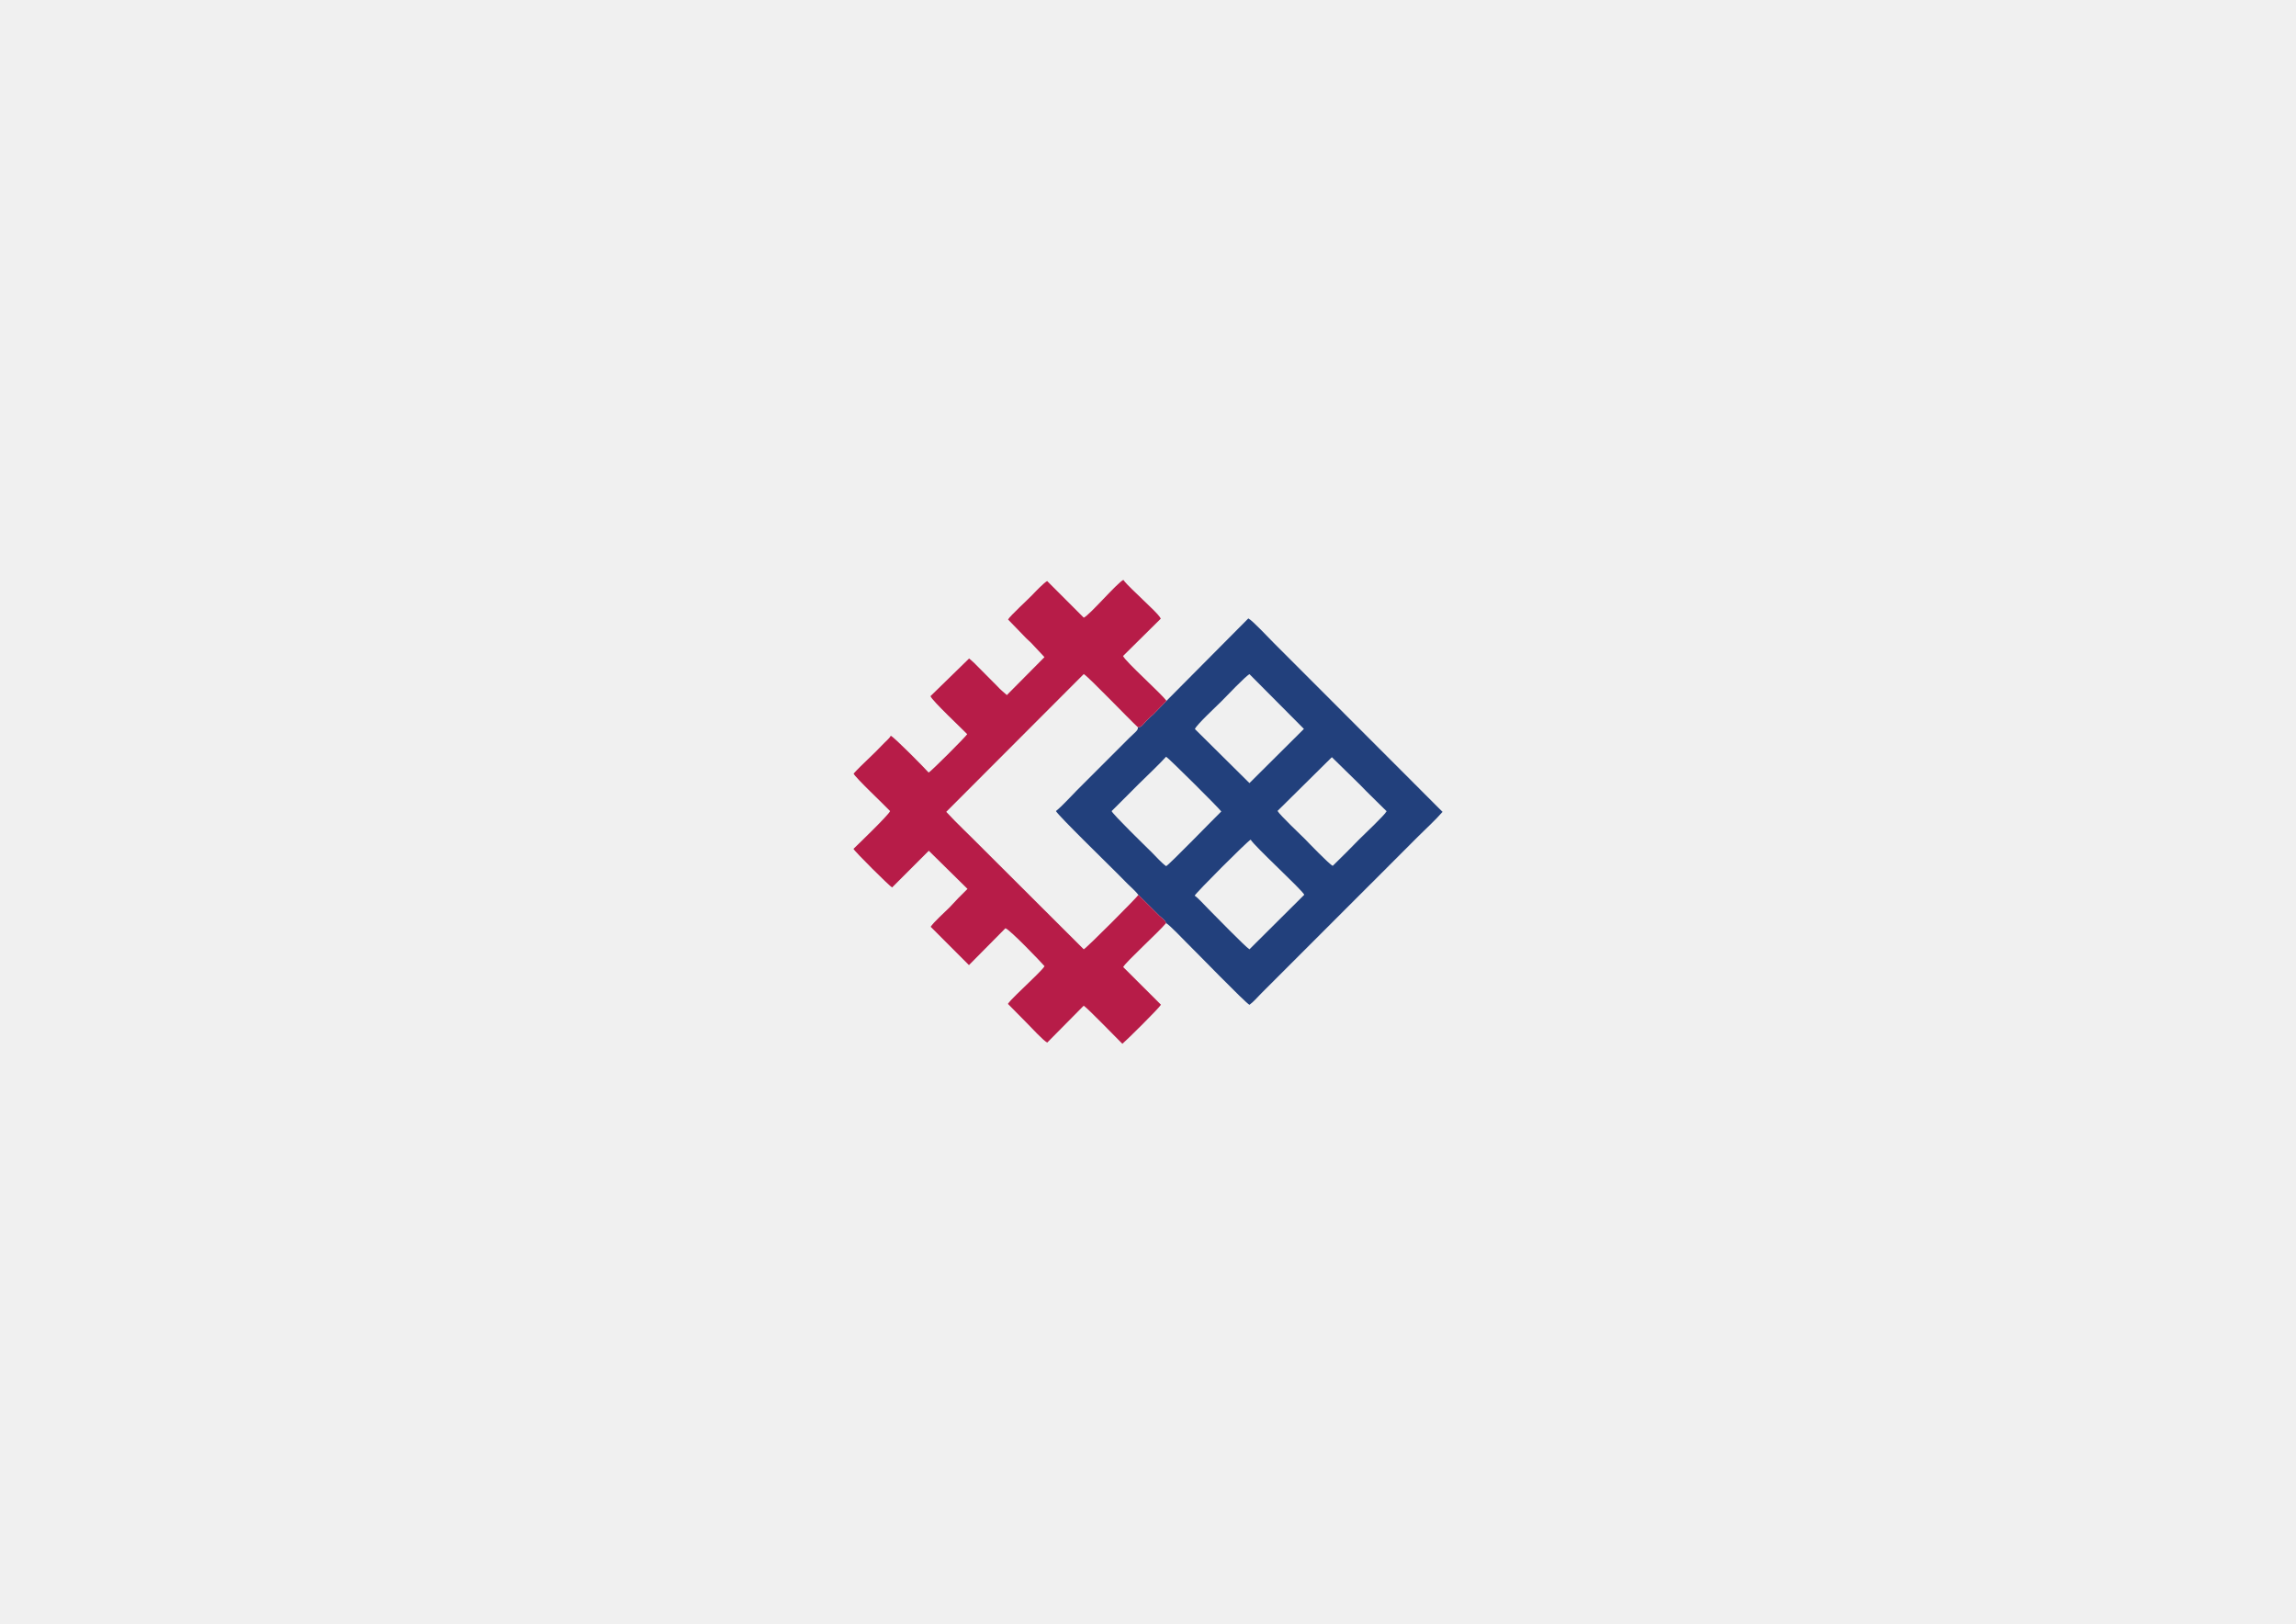
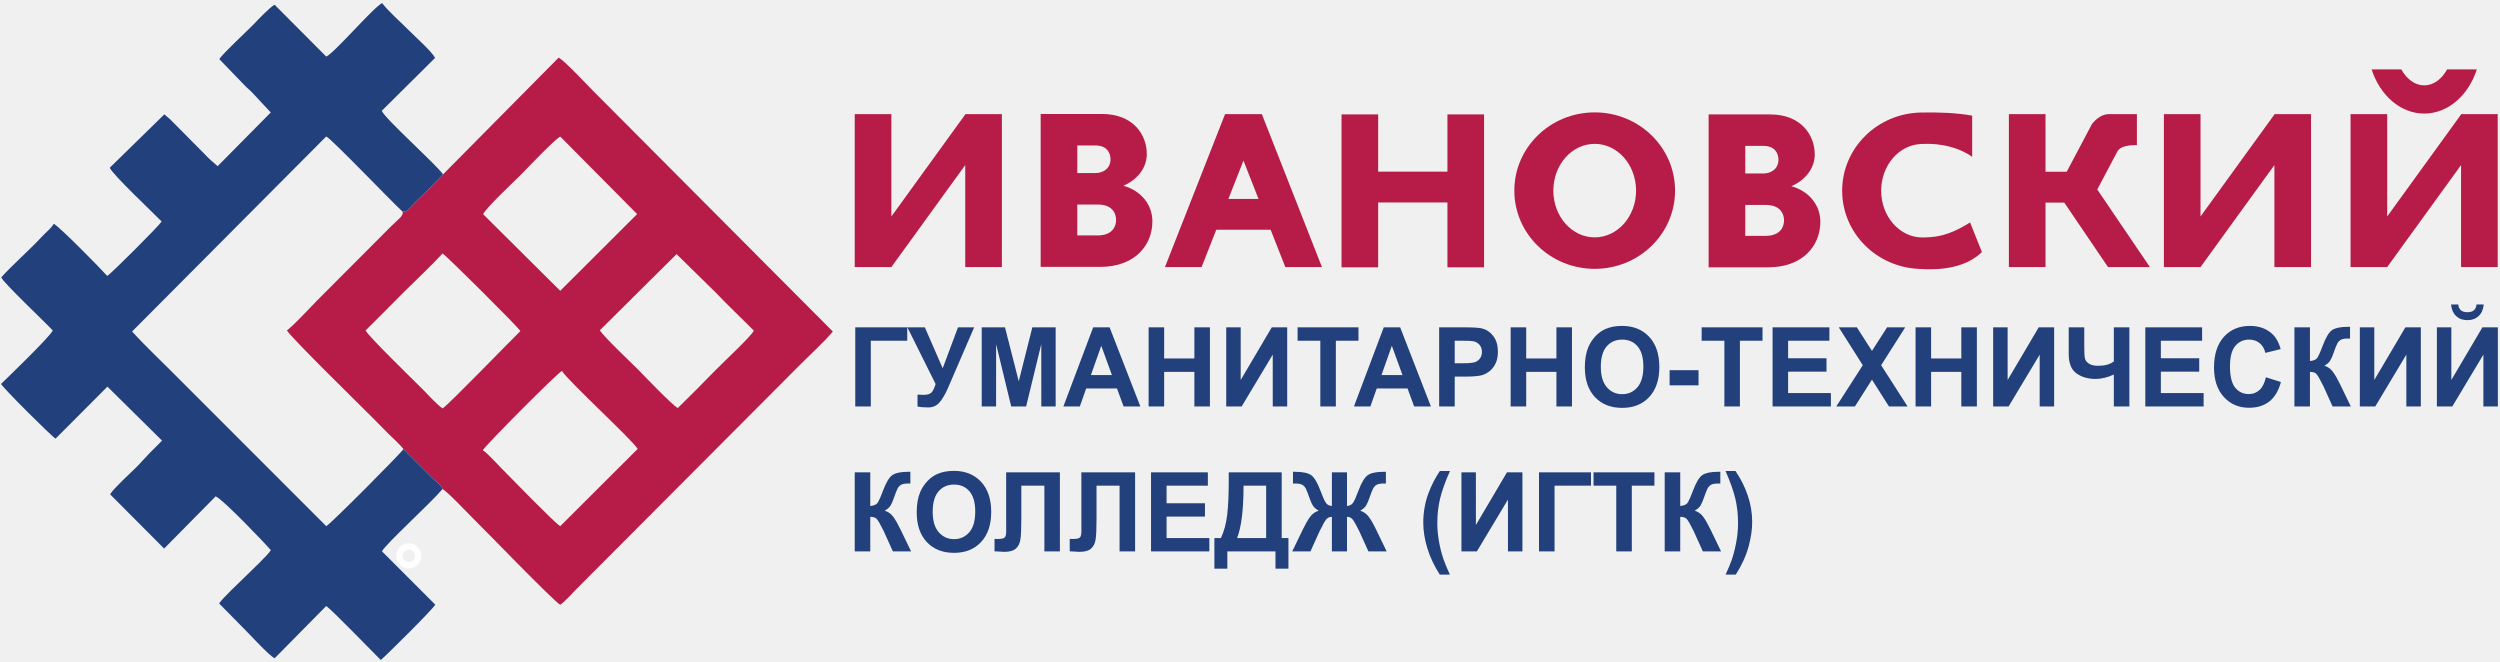
- <svg xmlns="http://www.w3.org/2000/svg" xml:space="preserve" width="297mm" height="210mm" version="1.1" style="shape-rendering:geometricPrecision; text-rendering:geometricPrecision; image-rendering:optimizeQuality; fill-rule:evenodd; clip-rule:evenodd" viewBox="0 0 29700 21000">
+ <svg xmlns="http://www.w3.org/2000/svg" width="310" height="82" viewBox="0 0 310 82" fill="none">
+   <g clip-path="url(#clip0_624_5265)">
+     <path fill-rule="evenodd" clip-rule="evenodd" d="M54.938 21.621L52.585 24.047C52.487 24.13 52.429 24.166 52.317 24.259L51.358 25.192C50.743 25.839 50.59 26.261 49.919 26.243C50.092 26.754 49.286 27.265 48.453 28.1C47.811 28.742 47.291 29.267 46.649 29.912L39.28 37.302C38.18 38.413 36.708 40.064 35.582 40.974C36.013 41.798 44.898 50.482 46.33 51.93C46.975 52.581 47.484 53.102 48.131 53.753C48.692 54.319 49.583 55.084 50.022 55.693L53.683 59.346C54.059 59.71 54.718 60.113 54.867 60.649C55.47 60.936 57.93 63.569 58.572 64.194C60.044 65.629 68.694 74.596 69.467 74.992C70.142 74.518 70.915 73.607 71.546 72.975L94.84 49.614C96.285 48.164 97.618 46.827 99.069 45.369C100.433 43.999 102.069 42.525 103.274 41.112L73.702 11.429C72.943 10.668 69.983 7.492 69.271 7.147L54.938 21.621ZM74.385 40.95C74.79 41.696 78.603 45.288 79.181 45.883C79.633 46.348 83.439 50.335 84.053 50.591C85.664 49.022 87.179 47.488 88.754 45.872C89.611 44.992 93.09 41.76 93.481 41C91.885 39.397 90.32 37.924 88.755 36.283L83.896 31.513L74.385 40.95ZM59.874 55.824C60.524 56.268 61.609 57.501 62.253 58.144C63.363 59.252 68.705 64.78 69.467 65.246L79.071 55.665C78.53 54.655 70.422 47.23 69.679 45.994C69.069 46.29 60.121 55.296 59.874 55.824ZM59.915 26.568L69.467 36.06L79.005 26.547L69.476 16.939C68.833 17.226 65.38 20.867 64.605 21.653C63.779 22.492 60.188 25.829 59.915 26.568ZM45.332 40.978C45.596 41.609 51.148 47.02 52.374 48.234C53.064 48.917 54.151 50.155 54.882 50.646C55.568 50.241 63.191 42.354 64.535 41.045C64.062 40.375 55.359 31.705 54.875 31.43C53.427 33.015 51.668 34.637 50.099 36.202C48.478 37.819 46.942 39.398 45.332 40.978Z" fill="#B71C48" />
+     <path fill-rule="evenodd" clip-rule="evenodd" d="M54.866 60.649C54.718 60.113 54.059 59.71 53.682 59.346L50.022 55.693C49.771 56.144 41.02 64.955 40.453 65.245L22.305 47.092C20.323 45.075 18.25 43.155 16.376 41.106L40.453 16.92C41.216 17.313 48.442 24.892 49.919 26.243C50.59 26.262 50.743 25.839 51.358 25.192L52.317 24.259C52.429 24.166 52.487 24.13 52.585 24.047L54.938 21.621C54.043 20.34 47.778 14.771 47.336 13.742L53.946 7.184C53.603 6.439 51.467 4.542 50.732 3.794C49.792 2.837 48.091 1.345 47.386 0.382C46.28 0.924 41.47 6.582 40.453 7.013L34.044 0.583C33.474 0.896 32.062 2.364 31.444 3.02C30.709 3.8 27.52 6.719 27.2 7.339L30.401 10.654C30.735 11.002 30.94 11.125 31.213 11.414L33.574 13.945L26.987 20.606L26.112 19.837C25.756 19.498 25.68 19.459 25.321 19.056L21.257 14.954C20.917 14.609 20.65 14.432 20.379 14.181L13.613 20.796C13.922 21.63 19.27 26.641 20.045 27.472C19.717 27.998 13.797 33.933 13.294 34.216C12.552 33.369 7.287 28.013 6.661 27.747C6.41 28.261 5.68 28.805 5.097 29.446C3.854 30.812 1.454 32.929 0.154 34.394C0.402 35.056 5.633 39.986 6.541 40.976C6.303 41.648 1.031 46.736 0.131 47.606C0.374 48.12 6.471 54.182 6.891 54.389L13.32 47.943L20.095 54.636C19.519 55.236 19.038 55.691 18.485 56.253C17.896 56.85 17.457 57.392 16.89 57.951C16.151 58.679 14.075 60.582 13.649 61.291L20.352 68.021L26.74 61.547C27.572 61.829 33.055 67.575 33.586 68.212C33.304 68.759 30.995 70.913 30.407 71.506C29.685 72.232 27.589 74.161 27.174 74.831L30.495 78.203C31.159 78.868 33.394 81.314 34.059 81.622L40.445 75.149C41.065 75.513 46.225 80.867 47.217 81.84C48.005 81.17 53.625 75.604 53.972 74.976L47.361 68.365C47.764 67.508 53.565 62.233 54.866 60.649Z" fill="#22407C" />
+     <path fill-rule="evenodd" clip-rule="evenodd" d="M119.689 14.155H119.716H124.232H124.26L124.232 14.194V33.116H119.689V20.468L110.53 33.116H105.986V14.155H110.53V26.842L119.689 14.194V14.155Z" fill="#B71C48" />
+     <path fill-rule="evenodd" clip-rule="evenodd" d="M156.469 14.155H156.45H151.926H151.907L144.455 33.116H148.998L150.818 28.486H157.558L159.378 33.116H163.921L156.469 14.155ZM154.188 19.911L156.056 24.665H152.32L154.188 19.911Z" fill="#B71C48" />
+     <path fill-rule="evenodd" clip-rule="evenodd" d="M179.482 14.187H184.025V33.148H179.482V25.105H170.893V33.148H166.35V14.187H170.893V21.284H179.482V14.187Z" fill="#B71C48" />
+     <path fill-rule="evenodd" clip-rule="evenodd" d="M249.1 14.155H253.643V21.297H256.271L259.408 15.373C260.032 14.597 260.698 14.2 261.405 14.155H261.677H264.975H265.005L264.975 14.211V17.996C263.683 17.981 262.874 18.23 262.569 18.755L262.533 18.825L260.061 23.494H260.058L266.587 33.116H261.394L255.968 25.119H253.643V33.116H249.1V14.155Z" fill="#B71C48" />
+     <path fill-rule="evenodd" clip-rule="evenodd" d="M216.412 33.147H219.248C223.576 33.147 225.723 30.443 225.723 27.5C225.723 25.446 224.338 23.701 222.122 23.085C223.749 22.401 225.03 20.963 225.03 19.149C225.03 16.822 223.403 14.187 219.491 14.187H216.412H214.426H211.869V33.148H216.412V33.147ZM216.412 18.089V21.511H218.66C219.594 21.511 220.529 20.963 220.529 19.8C220.529 19.047 220.114 18.089 218.66 18.089H216.412ZM216.412 25.412V29.245H218.937C220.806 29.245 221.222 28.082 221.222 27.329C221.222 26.815 221.014 25.412 218.937 25.412H216.412Z" fill="#B71C48" />
+     <path fill-rule="evenodd" clip-rule="evenodd" d="M197.743 13.935C203.247 13.935 207.708 18.278 207.708 23.636C207.708 28.994 203.247 33.337 197.743 33.337C192.239 33.337 187.777 28.994 187.777 23.636C187.777 18.278 192.239 13.935 197.743 13.935ZM197.743 17.838C200.576 17.838 202.872 20.434 202.872 23.636C202.872 26.838 200.576 29.434 197.743 29.434C194.91 29.434 192.613 26.838 192.613 23.636C192.613 20.434 194.91 17.838 197.743 17.838Z" fill="#B71C48" />
+     <path fill-rule="evenodd" clip-rule="evenodd" d="M237.989 33.343C232.673 33.137 228.428 28.877 228.428 23.651C228.428 18.359 232.78 14.058 238.19 13.953C240.48 13.911 242.591 13.989 244.548 14.338V19.437C243.039 18.372 240.847 17.736 238.393 17.846V17.853C238.308 17.853 238.223 17.855 238.14 17.86L238.129 17.86L238.123 17.861C235.416 18.02 233.264 20.551 233.264 23.651C233.264 26.853 235.56 29.449 238.393 29.449C239.653 29.403 241.292 29.469 244.292 27.583L245.757 31.257C244.216 32.758 241.68 33.609 237.989 33.344V33.343Z" fill="#B71C48" />
+     <path fill-rule="evenodd" clip-rule="evenodd" d="M307.127 8.607C306.095 11.815 303.564 14.082 300.604 14.082C297.645 14.082 295.114 11.815 294.082 8.607H297.767C298.429 9.812 299.454 10.586 300.604 10.586C301.755 10.586 302.78 9.812 303.442 8.607H307.127Z" fill="#B71C48" />
+     <path fill-rule="evenodd" clip-rule="evenodd" d="M282.025 14.155H282.052H286.568H286.596L286.568 14.194V33.116H282.025V20.468L272.865 33.116H268.322V14.155H272.865V26.842L282.025 14.194V14.155Z" fill="#B71C48" />
+     <path fill-rule="evenodd" clip-rule="evenodd" d="M305.171 14.155H305.199H309.715H309.742L309.715 14.194V33.116H305.171V20.468L296.012 33.116H291.469V14.155H296.012V26.842L305.171 14.194V14.155Z" fill="#B71C48" />
+     <path fill-rule="evenodd" clip-rule="evenodd" d="M133.586 33.094H136.422C140.75 33.094 142.897 30.39 142.897 27.447C142.897 25.394 141.512 23.648 139.296 23.032C140.923 22.348 142.204 20.91 142.204 19.097C142.204 16.77 140.577 14.134 136.665 14.134H133.586H131.6H129.043V33.095H133.586V33.094ZM133.586 18.036V21.458H135.834C136.768 21.458 137.703 20.91 137.703 19.747C137.703 18.994 137.288 18.036 135.834 18.036H133.586ZM133.586 25.36V29.192H136.111C137.98 29.192 138.396 28.029 138.396 27.276C138.396 26.762 138.188 25.36 136.111 25.36H133.586Z" fill="#B71C48" />
+     <path d="M106.053 40.59H112.499V42.248H107.98V50.399H106.053V40.59ZM112.516 40.59H114.68L116.895 45.668L118.791 40.59H120.796L117.578 48.045C117.228 48.853 116.871 49.467 116.508 49.89C116.145 50.312 115.677 50.522 115.101 50.522C114.534 50.522 114.091 50.483 113.772 50.408V48.933C114.045 48.951 114.29 48.961 114.51 48.961C114.953 48.961 115.272 48.876 115.464 48.709C115.655 48.54 115.841 48.177 116.016 47.623L112.516 40.59ZM121.733 50.399V40.59H124.619L126.325 47.28L128.01 40.59H130.903V50.399H129.122L129.116 42.677L127.24 50.399H125.388L123.521 42.677L123.514 50.399H121.733ZM141.402 50.399H139.327L138.505 48.166H134.689L133.898 50.399H131.86L135.554 40.59H137.59L141.402 50.399ZM137.88 46.508L136.558 42.878L135.273 46.508H137.88ZM142.428 50.399V40.59H144.355V44.453H148.103V40.59H150.03V50.399H148.103V46.111H144.355V50.399H142.428ZM152.052 40.59H153.846V47.12L157.7 40.59H159.614V50.399H157.82V43.974L153.966 50.399H152.052V40.59ZM163.719 50.399V42.248H160.901V40.59H168.45V42.248H165.646V50.399H163.719ZM177.432 50.399H175.356L174.534 48.166H170.718L169.927 50.399H167.889L171.584 40.59H173.62L177.432 50.399ZM173.91 46.508L172.587 42.878L171.303 46.508H173.91ZM178.457 50.399V40.59H181.538C182.705 40.59 183.465 40.638 183.82 40.736C184.365 40.885 184.821 41.204 185.188 41.697C185.556 42.191 185.74 42.828 185.74 43.608C185.74 44.211 185.634 44.716 185.423 45.127C185.211 45.538 184.943 45.86 184.617 46.095C184.291 46.328 183.959 46.483 183.622 46.559C183.164 46.652 182.502 46.7 181.633 46.7H180.384V50.399H178.457ZM180.384 42.248V45.042H181.432C182.187 45.042 182.69 44.99 182.945 44.887C183.199 44.784 183.399 44.625 183.543 44.403C183.687 44.184 183.76 43.931 183.76 43.638C183.76 43.28 183.658 42.985 183.456 42.752C183.253 42.519 182.998 42.373 182.686 42.314C182.457 42.27 181.999 42.248 181.308 42.248H180.384ZM187.321 50.399V40.59H189.249V44.453H192.996V40.59H194.924V50.399H192.996V46.111H189.249V50.399H187.321ZM196.52 45.554C196.52 44.554 196.667 43.713 196.957 43.033C197.172 42.533 197.468 42.083 197.843 41.686C198.217 41.289 198.627 40.994 199.072 40.8C199.666 40.542 200.35 40.412 201.126 40.412C202.53 40.412 203.651 40.862 204.495 41.759C205.336 42.658 205.757 43.907 205.757 45.508C205.757 47.095 205.338 48.337 204.503 49.232C203.668 50.13 202.55 50.577 201.152 50.577C199.737 50.577 198.609 50.132 197.774 49.239C196.939 48.349 196.52 47.12 196.52 45.554ZM198.501 45.487C198.501 46.599 198.751 47.442 199.249 48.017C199.748 48.591 200.381 48.878 201.148 48.878C201.916 48.878 202.545 48.593 203.039 48.024C203.531 47.453 203.777 46.599 203.777 45.46C203.777 44.334 203.538 43.494 203.057 42.942C202.579 42.387 201.943 42.111 201.148 42.111C200.355 42.111 199.714 42.392 199.229 42.951C198.744 43.513 198.501 44.357 198.501 45.487ZM207.031 47.782V45.906H210.619V47.782H207.031ZM213.822 50.399V42.248H211.004V40.59H218.553V42.248H215.749V50.399H213.822ZM219.8 50.399V40.59H226.844V42.248H221.727V44.426H226.485V46.084H221.727V48.741H227.03V50.399H219.8ZM227.701 50.399L230.986 45.284L228.007 40.59H230.25L232.124 43.51L233.998 40.59H236.247L233.261 45.287L236.539 50.399H234.231L232.122 47.077L230.011 50.399H227.701ZM237.529 50.399V40.59H239.456V44.453H243.204V40.59H245.131V50.399H243.204V46.111H239.456V50.399H237.529ZM247.153 40.59H248.947V47.12L252.801 40.59H254.715V50.399H252.921V43.974L249.067 50.399H247.153V40.59ZM256.521 40.59H258.448V42.93C258.448 43.688 258.474 44.191 258.53 44.437C258.583 44.686 258.745 44.901 259.012 45.084C259.278 45.266 259.673 45.358 260.191 45.358C260.6 45.358 260.966 45.312 261.287 45.221C261.606 45.129 261.883 44.995 262.116 44.816V40.59H264.043V50.399H262.116V46.447C261.726 46.625 261.343 46.76 260.966 46.851C260.59 46.942 260.22 46.988 259.856 46.988C258.908 46.988 258.116 46.757 257.477 46.296C256.84 45.835 256.521 45.035 256.521 43.898V40.59ZM266.019 50.399V40.59H273.062V42.248H267.946V44.426H272.704V46.084H267.946V48.741H273.249V50.399H266.019ZM280.97 46.782L282.831 47.371C282.545 48.451 282.069 49.253 281.404 49.778C280.74 50.301 279.898 50.563 278.877 50.563C277.612 50.563 276.573 50.118 275.758 49.227C274.945 48.337 274.538 47.12 274.538 45.574C274.538 43.942 274.947 42.672 275.765 41.768C276.582 40.864 277.659 40.412 278.992 40.412C280.157 40.412 281.103 40.768 281.829 41.478C282.264 41.898 282.587 42.501 282.804 43.289L280.904 43.755C280.79 43.248 280.556 42.846 280.199 42.551C279.84 42.257 279.406 42.111 278.897 42.111C278.19 42.111 277.617 42.371 277.178 42.894C276.737 43.414 276.518 44.259 276.518 45.428C276.518 46.666 276.735 47.549 277.167 48.075C277.601 48.602 278.164 48.864 278.857 48.864C279.369 48.864 279.809 48.698 280.177 48.362C280.544 48.027 280.81 47.502 280.97 46.782ZM284.507 40.59H286.434V44.768C286.862 44.723 287.152 44.611 287.303 44.426C287.453 44.243 287.688 43.734 288.003 42.898C288.399 41.837 288.8 41.175 289.201 40.916C289.6 40.658 290.24 40.528 291.126 40.528C291.17 40.528 291.263 40.526 291.405 40.521V41.987L291.132 41.98C290.738 41.98 290.45 42.031 290.269 42.131C290.087 42.231 289.941 42.385 289.828 42.59C289.715 42.795 289.549 43.218 289.329 43.857C289.212 44.197 289.086 44.481 288.948 44.709C288.813 44.937 288.572 45.152 288.226 45.353C288.654 45.476 289.006 45.73 289.285 46.109C289.564 46.488 289.87 47.022 290.202 47.714L291.498 50.399H289.239L288.098 47.874C288.08 47.837 288.042 47.769 287.987 47.666C287.965 47.631 287.885 47.476 287.748 47.205C287.504 46.721 287.305 46.419 287.15 46.298C286.992 46.177 286.755 46.115 286.434 46.111V50.399H284.507V40.59ZM292.619 40.59H294.413V47.12L298.267 40.59H300.181V50.399H298.386V43.974L294.532 50.399H292.619V40.59ZM302.172 40.59H303.966V47.12L307.82 40.59H309.734V50.399H307.94V43.974L304.086 50.399H302.172V40.59ZM307.089 37.754H307.98C307.929 38.359 307.721 38.837 307.36 39.181C306.998 39.526 306.531 39.7 305.957 39.7C305.381 39.7 304.914 39.526 304.553 39.181C304.192 38.837 303.984 38.359 303.933 37.754H304.823C304.854 38.069 304.961 38.309 305.147 38.471C305.333 38.633 305.603 38.713 305.957 38.713C306.31 38.713 306.58 38.633 306.766 38.471C306.952 38.309 307.059 38.069 307.089 37.754ZM105.986 58.566H107.913V62.744C108.341 62.698 108.631 62.586 108.782 62.401C108.932 62.219 109.167 61.71 109.482 60.874C109.878 59.812 110.279 59.15 110.68 58.892C111.079 58.634 111.719 58.504 112.605 58.504C112.649 58.504 112.742 58.502 112.884 58.497V59.963L112.611 59.956C112.217 59.956 111.929 60.006 111.748 60.107C111.566 60.207 111.42 60.36 111.307 60.566C111.194 60.771 111.028 61.194 110.808 61.833C110.691 62.173 110.565 62.456 110.427 62.685C110.292 62.913 110.051 63.128 109.706 63.328C110.133 63.452 110.485 63.705 110.764 64.084C111.043 64.463 111.349 64.998 111.681 65.689L112.977 68.374H110.718L109.577 65.849C109.559 65.813 109.521 65.744 109.466 65.641C109.444 65.607 109.364 65.452 109.227 65.18C108.983 64.696 108.784 64.395 108.629 64.274C108.472 64.153 108.234 64.091 107.913 64.087V68.374H105.986V58.566ZM113.672 63.529C113.672 62.529 113.819 61.689 114.109 61.009C114.324 60.508 114.62 60.059 114.995 59.662C115.369 59.264 115.779 58.969 116.224 58.776C116.818 58.518 117.502 58.388 118.277 58.388C119.682 58.388 120.803 58.837 121.647 59.735C122.488 60.634 122.909 61.883 122.909 63.484C122.909 65.071 122.49 66.313 121.655 67.208C120.82 68.105 119.702 68.553 118.304 68.553C116.889 68.553 115.761 68.107 114.926 67.215C114.091 66.324 113.672 65.096 113.672 63.529ZM115.653 63.463C115.653 64.575 115.903 65.418 116.401 65.993C116.9 66.566 117.533 66.854 118.3 66.854C119.068 66.854 119.698 66.568 120.191 66C120.683 65.429 120.929 64.575 120.929 63.436C120.929 62.31 120.689 61.47 120.209 60.917C119.731 60.363 119.095 60.086 118.3 60.086C117.507 60.086 116.866 60.367 116.381 60.926C115.896 61.488 115.653 62.333 115.653 63.463ZM124.763 58.566H131.428V68.374H129.501V60.223H126.643V64.411C126.643 65.609 126.604 66.448 126.526 66.92C126.449 67.395 126.261 67.767 125.959 68.032C125.658 68.297 125.188 68.429 124.548 68.429C124.322 68.429 123.915 68.406 123.321 68.363V66.826L123.751 66.833C124.152 66.833 124.424 66.778 124.561 66.667C124.701 66.555 124.77 66.281 124.77 65.844L124.763 64.16V58.566ZM134.089 58.566H140.753V68.374H138.826V60.223H135.969V64.411C135.969 65.609 135.929 66.448 135.851 66.92C135.774 67.395 135.586 67.767 135.285 68.032C134.983 68.297 134.514 68.429 133.873 68.429C133.647 68.429 133.24 68.406 132.646 68.363V66.826L133.076 66.833C133.477 66.833 133.749 66.778 133.887 66.667C134.026 66.555 134.095 66.281 134.095 65.844L134.089 64.16V58.566ZM142.729 68.374V58.566H149.773V60.223H144.656V62.401H149.414V64.059H144.656V66.717H149.959V68.374H142.729ZM152.364 58.566H158.93V66.717H159.767V70.511H158.159V68.374H152.191V70.511H150.584V66.717H151.394C151.788 65.879 152.05 64.906 152.176 63.801C152.303 62.694 152.364 61.294 152.364 59.602V58.566ZM154.199 60.223C154.199 63.192 153.933 65.356 153.401 66.717H157.003V60.223H154.199ZM167.028 58.566V62.744C167.349 62.716 167.591 62.593 167.754 62.376C167.92 62.157 168.146 61.657 168.436 60.874C168.818 59.853 169.207 59.2 169.606 58.919C170 58.643 170.656 58.504 171.573 58.504C171.615 58.504 171.711 58.502 171.852 58.497V59.963L171.573 59.956C171.183 59.956 170.898 60.006 170.716 60.107C170.534 60.207 170.386 60.36 170.273 60.566C170.162 60.771 169.994 61.194 169.775 61.833C169.657 62.173 169.531 62.456 169.394 62.685C169.256 62.913 169.015 63.128 168.669 63.328C169.097 63.456 169.451 63.71 169.73 64.087C170.009 64.463 170.315 64.998 170.647 65.689L171.945 68.374H169.686L168.538 65.847C168.525 65.81 168.49 65.742 168.428 65.639C168.392 65.573 168.315 65.42 168.195 65.178C167.954 64.71 167.757 64.411 167.601 64.281C167.446 64.15 167.256 64.087 167.028 64.087V68.374H165.154V64.087C164.935 64.087 164.744 64.148 164.585 64.274C164.425 64.399 164.226 64.698 163.989 65.176C163.854 65.443 163.774 65.598 163.75 65.637C163.71 65.703 163.672 65.774 163.639 65.844L162.496 68.374H160.237L161.534 65.689C161.853 65.025 162.155 64.497 162.438 64.107C162.722 63.717 163.083 63.456 163.519 63.328C163.174 63.128 162.932 62.913 162.795 62.687C162.658 62.463 162.529 62.178 162.407 61.833C162.192 61.207 162.029 60.789 161.918 60.579C161.807 60.369 161.661 60.214 161.477 60.111C161.293 60.008 160.992 59.956 160.576 59.956C160.524 59.956 160.443 59.958 160.33 59.963V58.497C160.474 58.502 160.567 58.504 160.609 58.504C161.539 58.504 162.202 58.646 162.596 58.926C162.985 59.212 163.369 59.862 163.745 60.874C164.04 61.661 164.268 62.162 164.43 62.379C164.591 62.596 164.833 62.716 165.154 62.744V58.566H167.028ZM179.782 71.251H178.533C177.866 70.222 177.359 69.153 177.008 68.041C176.661 66.931 176.486 65.858 176.486 64.819C176.486 63.532 176.701 62.312 177.128 61.161C177.503 60.164 177.975 59.244 178.546 58.401H179.795C179.199 59.751 178.787 60.901 178.564 61.846C178.34 62.794 178.227 63.799 178.227 64.861C178.227 65.591 178.293 66.34 178.426 67.107C178.562 67.872 178.743 68.6 178.976 69.292C179.129 69.747 179.397 70.4 179.782 71.251ZM181.218 58.566H183.012V65.096L186.866 58.566H188.78V68.374H186.985V61.949L183.131 68.374H181.218V58.566ZM190.837 58.566H197.283V60.223H192.764V68.374H190.837V58.566ZM200.417 68.374V60.223H197.6V58.566H205.149V60.223H202.344V68.374H200.417ZM206.422 58.566H208.349V62.744C208.777 62.698 209.067 62.586 209.217 62.401C209.368 62.219 209.603 61.71 209.917 60.874C210.314 59.812 210.715 59.15 211.116 58.892C211.514 58.634 212.155 58.504 213.041 58.504C213.085 58.504 213.178 58.502 213.32 58.497V59.963L213.047 59.956C212.653 59.956 212.365 60.006 212.183 60.107C212.002 60.207 211.856 60.36 211.743 60.566C211.629 60.771 211.463 61.194 211.244 61.833C211.127 62.173 211 62.456 210.863 62.685C210.728 62.913 210.487 63.128 210.141 63.328C210.569 63.452 210.921 63.705 211.2 64.084C211.479 64.463 211.785 64.998 212.117 65.689L213.412 68.374H211.153L210.012 65.849C209.995 65.813 209.957 65.744 209.902 65.641C209.88 65.607 209.8 65.452 209.663 65.18C209.419 64.696 209.219 64.395 209.064 64.274C208.907 64.153 208.67 64.091 208.349 64.087V68.374H206.422V58.566ZM213.975 71.251C214.336 70.457 214.589 69.849 214.737 69.427C214.883 69.002 215.021 68.514 215.147 67.961C215.271 67.409 215.364 66.883 215.426 66.388C215.486 65.89 215.517 65.381 215.517 64.861C215.517 63.799 215.406 62.794 215.185 61.846C214.963 60.901 214.555 59.751 213.962 58.401H215.198C215.854 59.36 216.363 60.376 216.726 61.449C217.09 62.525 217.271 63.614 217.271 64.719C217.271 65.65 217.127 66.648 216.841 67.715C216.518 68.909 215.982 70.087 215.238 71.251H213.975Z" fill="#22407C" />
+     <path d="M50.691 70.084C51.331 70.084 51.85 69.563 51.85 68.921C51.85 68.279 51.331 67.758 50.691 67.758C50.05 67.758 49.531 68.279 49.531 68.921C49.531 69.563 50.05 70.084 50.691 70.084Z" stroke="#FEFEFE" stroke-width="0.805" stroke-miterlimit="22.926" />
+   </g>
  <defs>
-     <style type="text/css">
-    
-     .fil1 {fill:#22407C}
-     .fil0 {fill:#B71C48}
-    
-   </style>
+     <clipPath id="clip0_624_5265">
+       <rect width="310" height="82" fill="white" />
+     </clipPath>
  </defs>
-   <g id="Слой_x0020_1">
-     <g id="_2260765422224">
-       <path fill="#22407C" d="M15089.05 9064.45l-173.88 178.7c-7.19,6.1 -11.49,8.72 -19.73,15.6l-70.91 68.73c-45.4,47.66 -56.71,78.75 -106.3,77.37 12.79,37.7 -46.71,75.3 -108.31,136.81 -47.37,47.27 -85.85,85.98 -133.21,133.46l-544.43 544.36c-81.26,81.82 -190,203.39 -273.16,270.39 31.8,60.78 688.17,700.37 794.01,807 47.67,47.99 85.27,86.37 133.03,134.34 41.46,41.65 107.24,98 139.72,142.87l270.42 269.05c27.77,26.84 76.51,56.51 87.45,96 44.58,21.12 226.32,215.07 273.7,261.12 108.78,105.69 747.79,766.1 804.91,795.3 49.86,-34.92 106.91,-101.99 153.55,-148.58l1720.85 -1720.66c106.77,-106.8 205.27,-205.29 312.46,-312.66 100.76,-100.89 221.6,-209.52 310.6,-313.56l-2184.62 -2186.35c-56.04,-56.1 -274.71,-290 -327.33,-315.41l-1058.82 1066.12zm1436.61 1423.65c29.94,55 311.59,319.55 354.27,363.37 33.42,34.27 314.57,327.95 359.94,346.76 119.04,-115.51 230.96,-228.49 347.27,-347.55 63.32,-64.82 320.32,-302.86 349.24,-358.85 -117.91,-118.09 -233.56,-226.55 -349.14,-347.41l-358.98 -351.38 -702.6 695.06zm-1072.01 1095.62c48.04,32.7 128.18,123.5 175.8,170.91 81.96,81.61 476.6,488.73 532.91,523.09l709.49 -705.73c-39.99,-74.35 -638.98,-621.29 -693.81,-712.31 -45.09,21.83 -706.12,685.15 -724.39,724.04zm3.05 -2154.87l705.66 699.14 704.59 -700.69 -703.96 -707.71c-47.5,21.12 -302.57,289.31 -359.77,347.23 -61.03,61.76 -326.38,307.59 -346.52,362.03zm-1077.29 1061.38c19.49,46.46 429.61,445.02 520.21,534.44 50.98,50.32 131.25,141.5 185.25,177.64 50.72,-29.79 613.83,-610.74 713.17,-707.18 -34.98,-49.36 -677.9,-687.98 -713.69,-708.21 -106.93,116.76 -236.89,236.25 -352.78,351.53 -119.78,119.11 -233.23,235.39 -352.16,351.78z" />
-       <path fill="#B71C48" d="M15083.75 11939.13c-10.94,-39.49 -59.68,-69.16 -87.45,-96l-270.42 -269.05c-18.55,33.19 -665.04,682.19 -706.92,703.52l-1340.7 -1337.07c-146.41,-148.54 -299.53,-289.94 -437.97,-440.9l1778.67 -1781.45c56.37,28.91 590.23,587.19 699.27,686.67 49.59,1.38 60.9,-29.71 106.3,-77.37l70.91 -68.73c8.24,-6.88 12.54,-9.5 19.73,-15.6l173.88 -178.7c-66.15,-94.34 -528.97,-504.59 -561.58,-580.32l488.26 -483.08c-25.34,-54.84 -183.12,-194.61 -237.38,-249.67 -69.42,-70.5 -195.14,-180.38 -247.22,-251.38 -81.71,39.94 -437.01,456.71 -512.17,488.46l-473.43 -473.62c-42.1,23.08 -146.47,131.19 -192.09,179.49 -54.3,57.49 -289.9,272.43 -313.55,318.1l236.5 244.24c24.64,25.59 39.83,34.69 60,55.95l174.36 186.42 -486.6 490.63 -64.59 -56.65c-26.31,-24.98 -31.95,-27.81 -58.44,-57.54l-300.23 -302.13c-25.17,-25.37 -44.82,-38.43 -64.92,-56.88l-499.82 487.16c22.88,61.51 417.9,430.56 475.16,491.81 -24.24,38.69 -461.53,475.83 -498.69,496.67 -54.84,-62.33 -443.76,-456.88 -490.02,-476.44 -18.55,37.86 -72.48,77.91 -115.57,125.16 -91.78,100.61 -269.07,256.5 -365.15,364.38 18.35,48.8 404.75,411.92 471.83,484.84 -17.56,49.49 -407.04,424.25 -473.52,488.39 17.98,37.86 468.39,484.33 499.4,499.61l474.96 -474.81 500.48 493.01c-42.53,44.15 -78.12,77.68 -118.98,119.05 -43.5,44.03 -75.9,83.91 -117.77,125.06 -54.59,53.63 -207.96,193.84 -239.46,246.05l495.15 495.73 471.98 -476.9c61.46,20.79 466.5,443.98 505.74,490.95 -20.87,40.27 -191.44,198.93 -234.89,242.59 -53.28,53.51 -208.17,195.55 -238.78,244.88l245.32 248.39c49.03,48.98 214.14,229.14 263.28,251.89l471.71 -476.82c45.85,26.85 427.04,421.16 500.32,492.88 58.24,-49.39 473.39,-459.33 499.04,-505.62l-488.39 -486.95c29.76,-63.09 458.28,-451.68 554.45,-568.3z" />
-     </g>
-   </g>
</svg>
